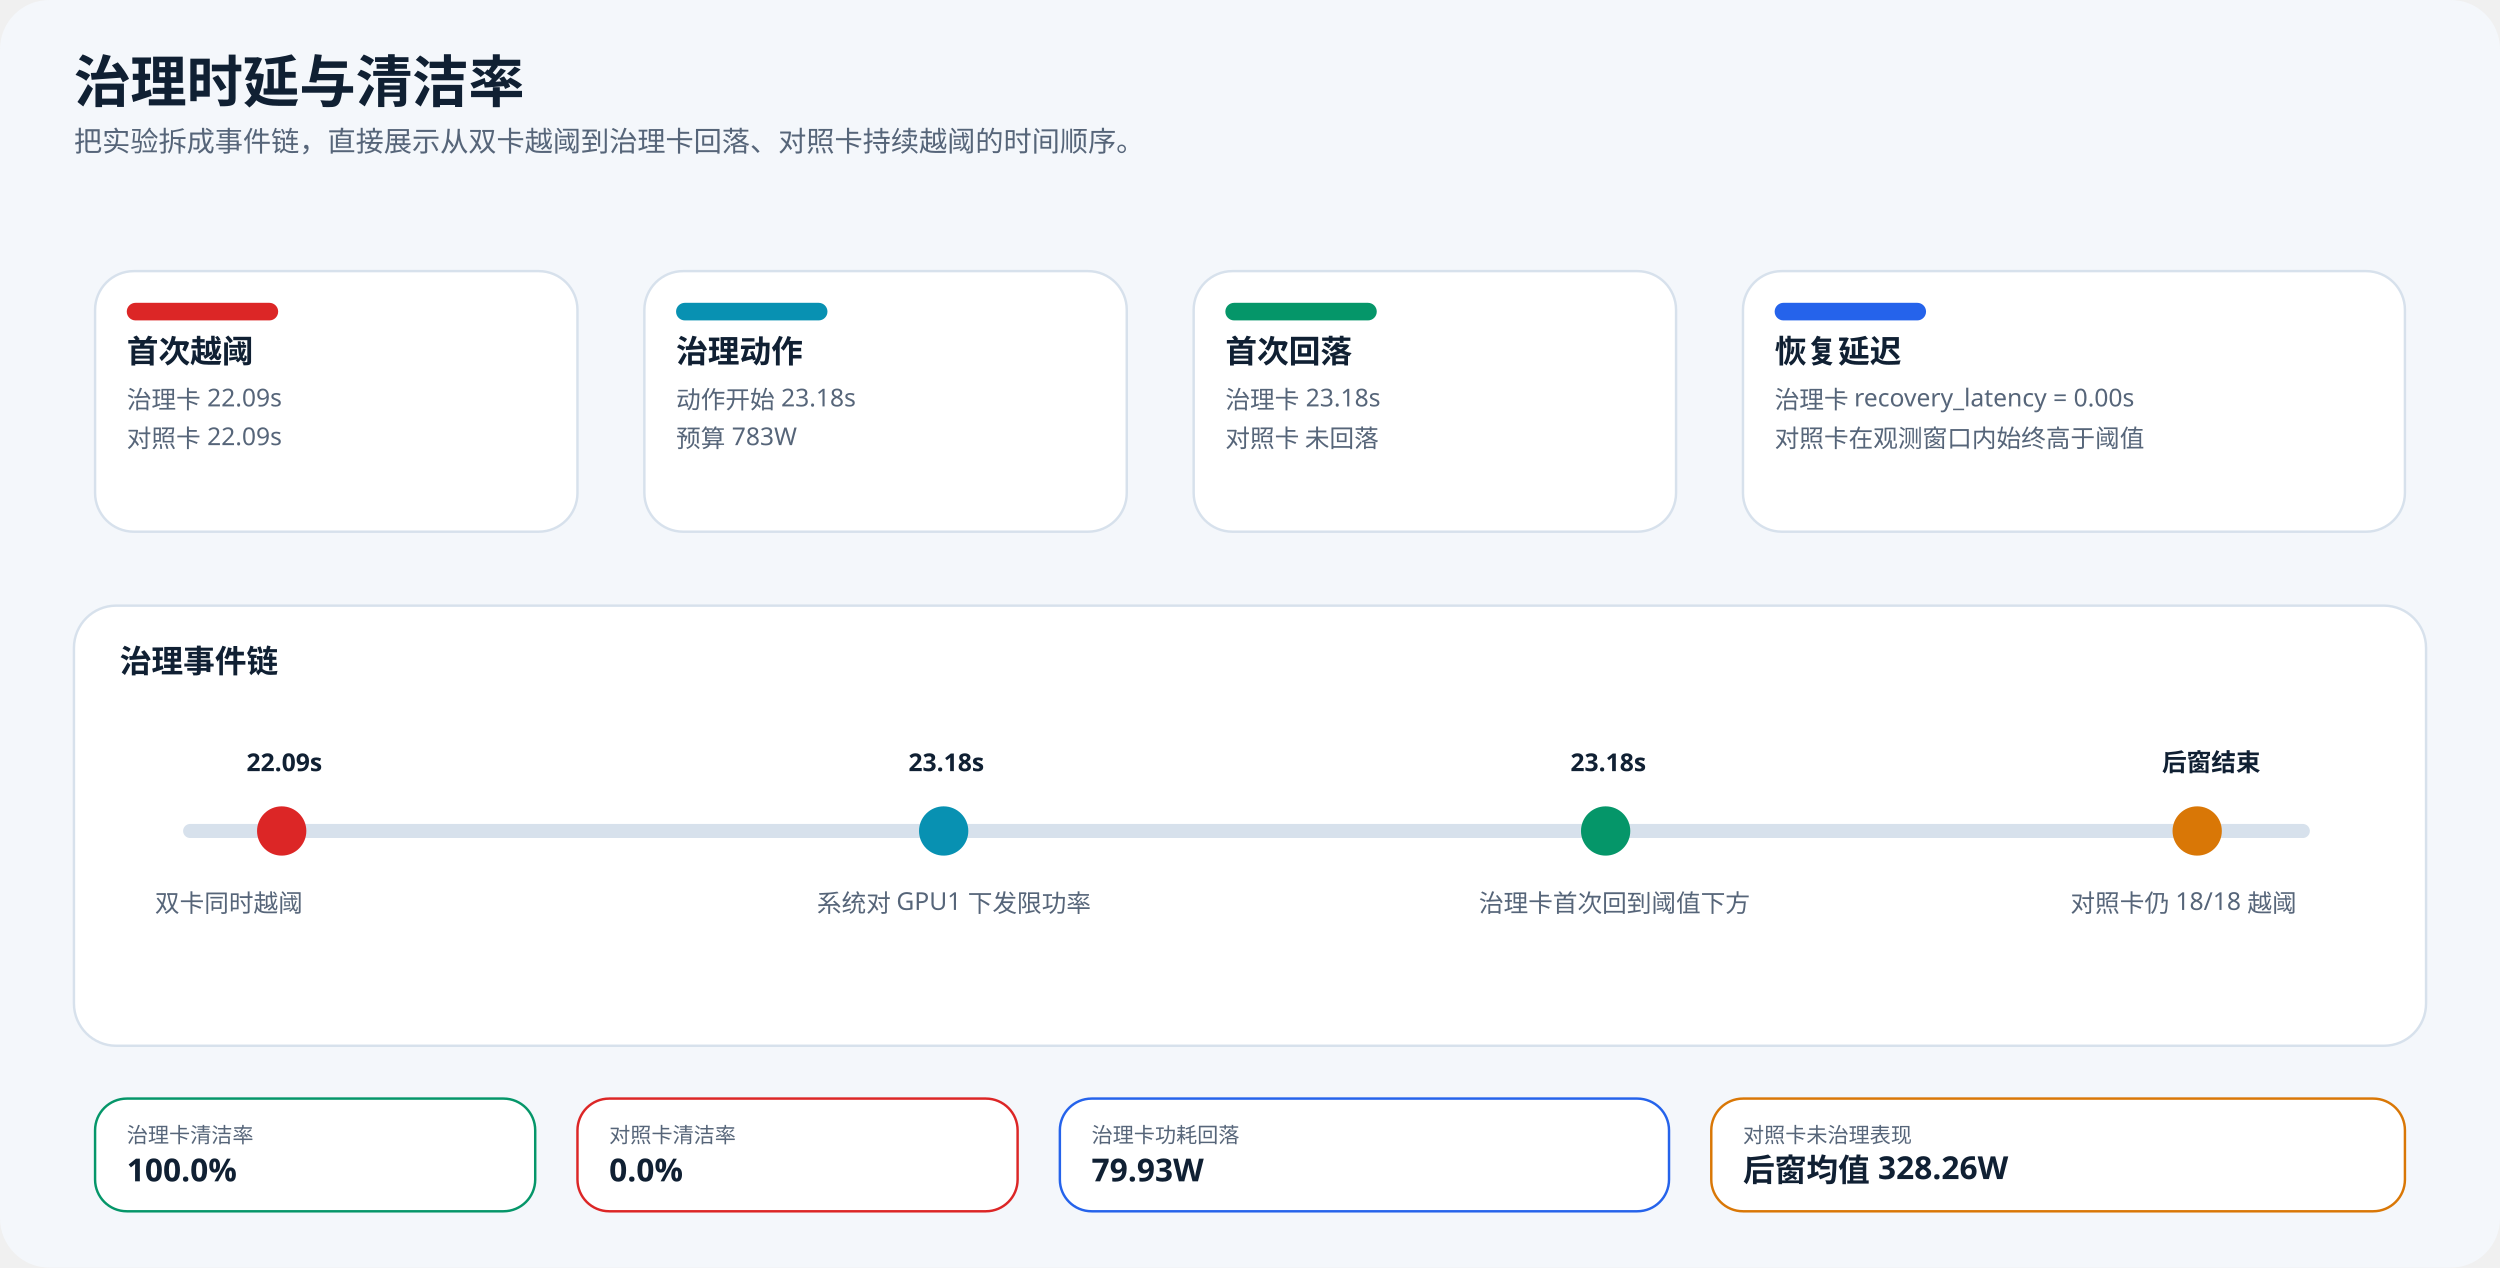
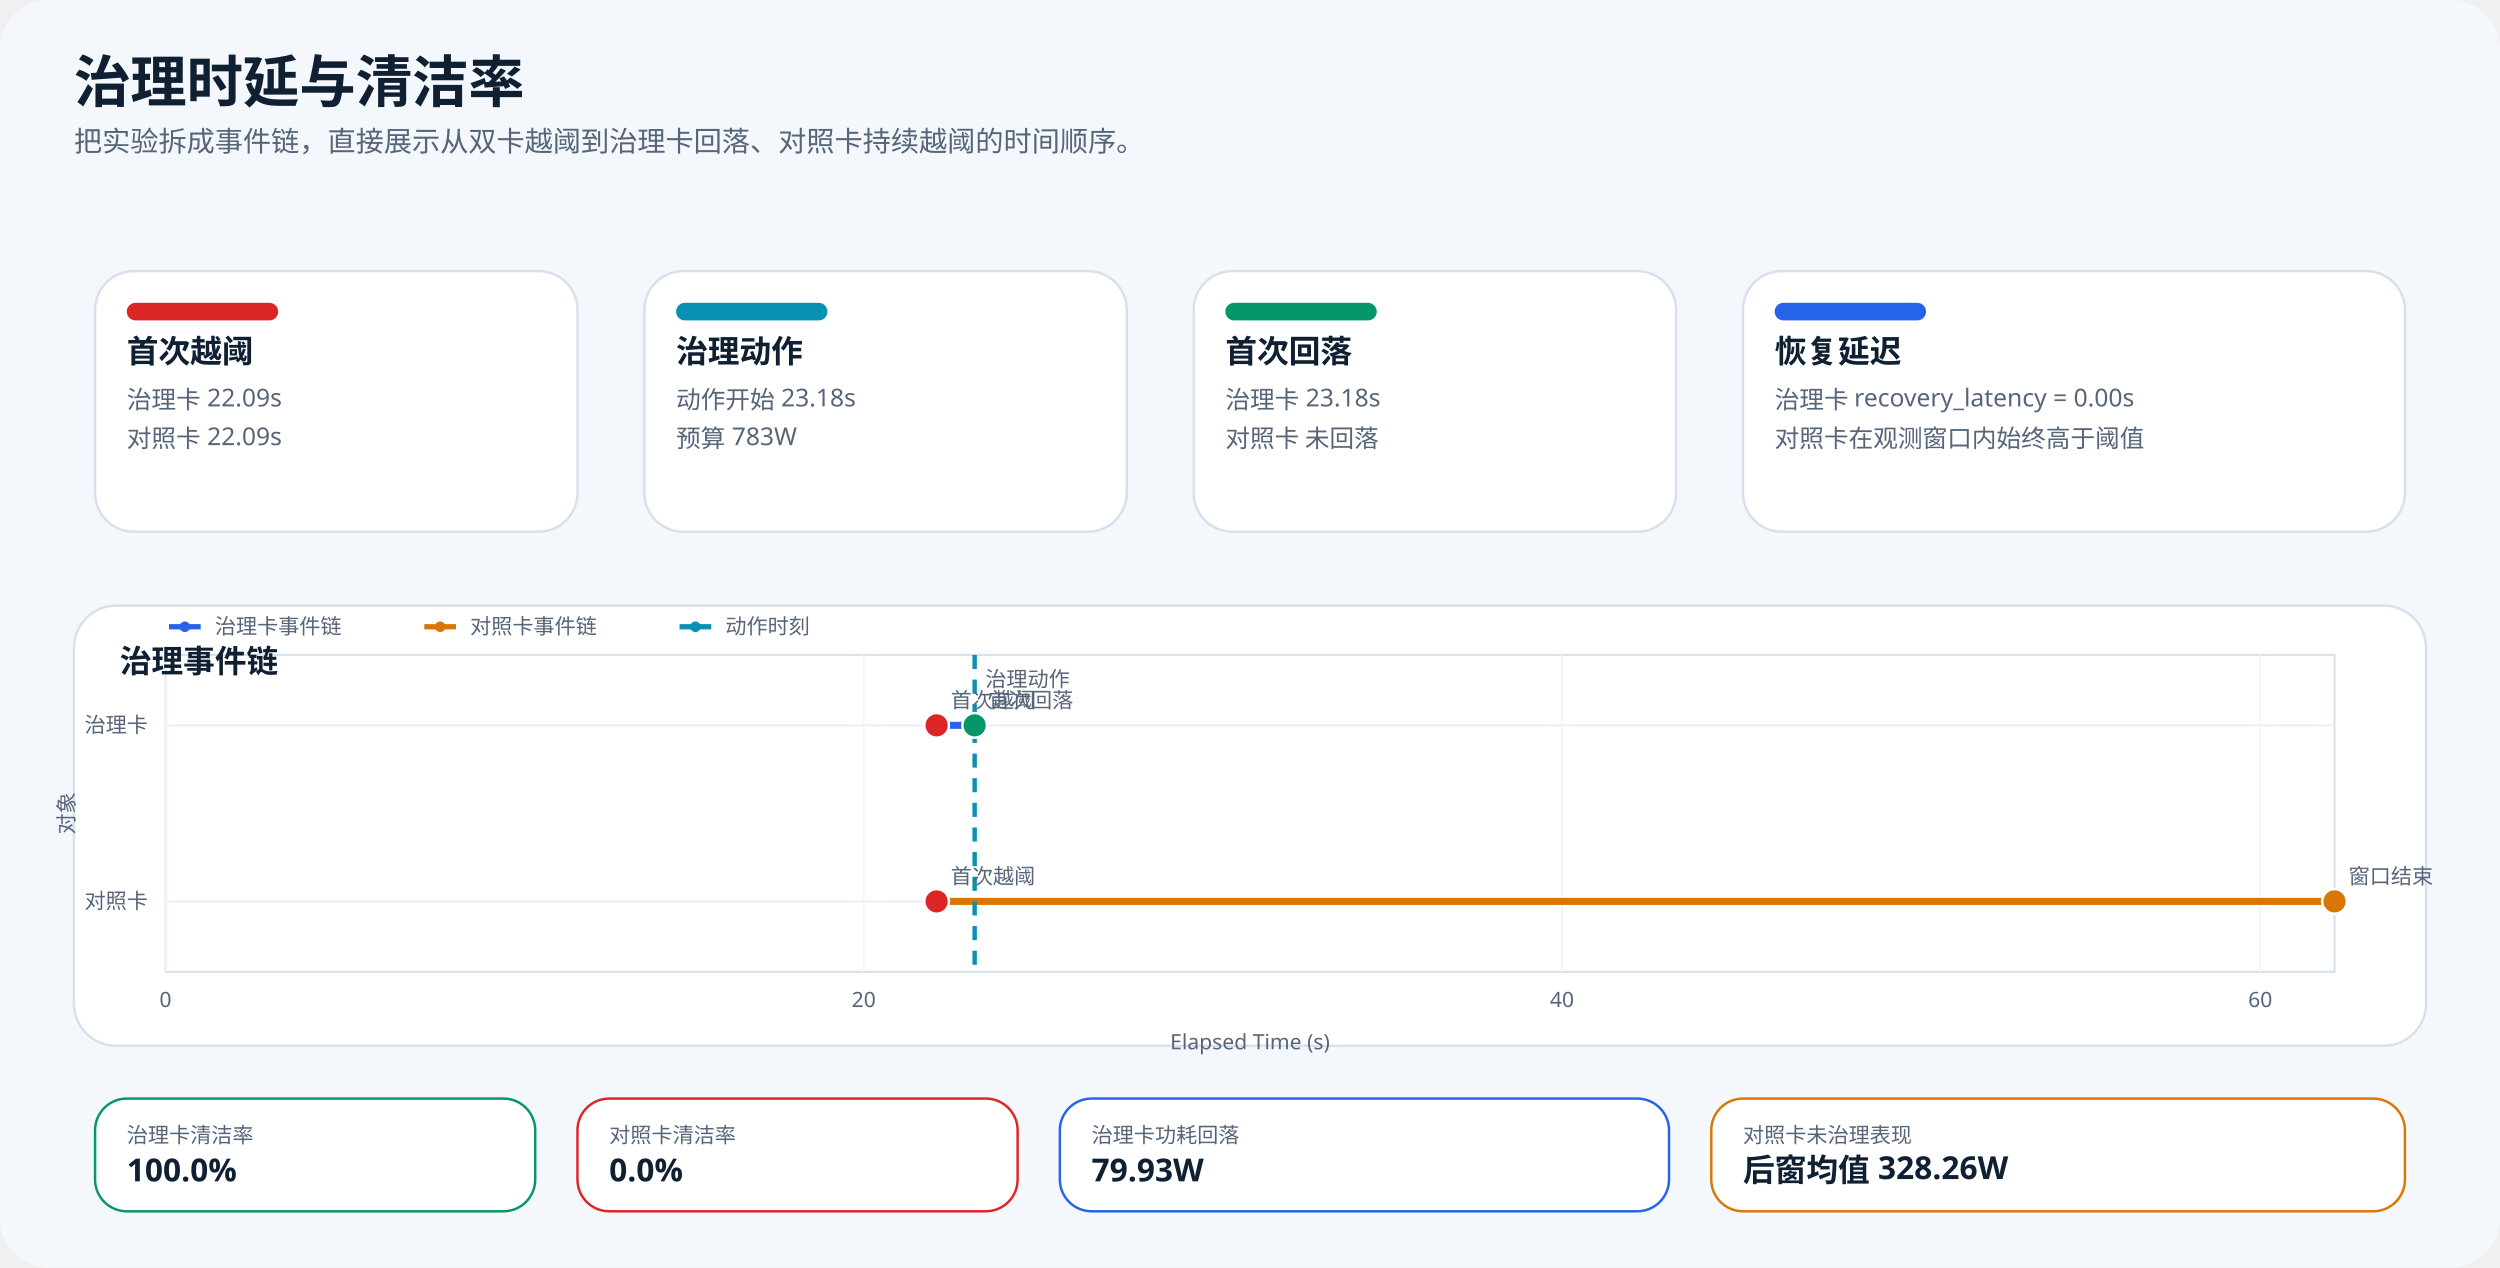
<svg xmlns="http://www.w3.org/2000/svg" width="1420" height="720" viewBox="0 0 1420 720">
  <style>.bg{fill:#F4F7FB}.card{fill:#FFFFFF;stroke:#D7E1EC;stroke-width:1.4}.title{font:700 32px 'Microsoft YaHei','Noto Sans SC',sans-serif;fill:#102033}.subtitle{font:500 16px 'Microsoft YaHei','Noto Sans SC',sans-serif;fill:#566579}.h{font:700 18px 'Microsoft YaHei','Noto Sans SC',sans-serif;fill:#102033}.p{font:500 14px 'Microsoft YaHei','Noto Sans SC',sans-serif;fill:#566579}.s{font:500 12px 'Microsoft YaHei','Noto Sans SC',sans-serif;fill:#566579}.k{font:700 14px 'Microsoft YaHei','Noto Sans SC',sans-serif;fill:#102033}</style>
  <rect class="bg" x="0" y="0" width="1420" height="720" rx="28" />
  <text class="title" x="42" y="58">治理时延与清洁率</text>
  <text class="subtitle" x="42" y="86">把实验拆成事件链，直接展示从双卡越阈到治理卡回落、对照卡持续越阈的时间顺序。</text>
  <rect class="card" x="54" y="154" width="274" height="148" rx="22" />
  <rect x="72" y="172" width="86" height="10" rx="5" fill="#DC2626" />
  <text class="h" x="72" y="206">首次越阈</text>
  <text class="p" x="72" y="232">
    <tspan x="72" dy="0">治理卡 22.09s</tspan>
    <tspan x="72" dy="22">对照卡 22.09s</tspan>
  </text>
  <rect class="card" x="366" y="154" width="274" height="148" rx="22" />
  <rect x="384" y="172" width="86" height="10" rx="5" fill="#0891B2" />
  <text class="h" x="384" y="206">治理动作</text>
  <text class="p" x="384" y="232">
    <tspan x="384" dy="0">动作开始 23.18s</tspan>
    <tspan x="384" dy="22">预算 783W</tspan>
  </text>
  <rect class="card" x="678" y="154" width="274" height="148" rx="22" />
  <rect x="696" y="172" width="86" height="10" rx="5" fill="#059669" />
  <text class="h" x="696" y="206">首次回落</text>
  <text class="p" x="696" y="232">
    <tspan x="696" dy="0">治理卡 23.18s</tspan>
    <tspan x="696" dy="22">对照卡 未回落</tspan>
  </text>
  <rect class="card" x="990" y="154" width="376" height="148" rx="22" />
  <rect x="1008" y="172" width="86" height="10" rx="5" fill="#2563EB" />
  <text class="h" x="1008" y="206">恢复延迟</text>
  <text class="p" x="1008" y="232">
    <tspan x="1008" dy="0">治理卡 recovery_latency = 0.00s</tspan>
    <tspan x="1008" dy="22">对照卡在观测窗口内始终高于阈值</tspan>
  </text>
  <rect class="card" x="42" y="344" width="1336" height="250" rx="24" />
+   <rect x="94.0" y="372.0" width="1232.0" height="180.0" fill="#FFFFFF" stroke="#D7E1EC" stroke-width="1.2" />
+   <line x1="94.0" y1="512.0" x2="1326.0" y2="512.0" stroke="#E6EDF5" stroke-width="1" />
+   <text class="s" x="84.0" y="516.0" text-anchor="end">对照卡</text>
+   <line x1="94.0" y1="412.0" x2="1326.0" y2="412.0" stroke="#E6EDF5" stroke-width="1" />
+   <text class="s" x="84.0" y="416.0" text-anchor="end">治理卡</text>
+   <line x1="94.0" y1="372.0" x2="94.0" y2="552.0" stroke="#F1F5F9" stroke-width="1" />
+   <text class="s" x="94.0" y="572.0" text-anchor="middle">0</text>
+   <line x1="490.6" y1="372.0" x2="490.6" y2="552.0" stroke="#F1F5F9" stroke-width="1" />
+   <text class="s" x="490.6" y="572.0" text-anchor="middle">20</text>
+   <line x1="887.2" y1="372.0" x2="887.2" y2="552.0" stroke="#F1F5F9" stroke-width="1" />
+   <text class="s" x="887.2" y="572.0" text-anchor="middle">40</text>
+   <line x1="1283.8" y1="372.0" x2="1283.8" y2="552.0" stroke="#F1F5F9" stroke-width="1" />
+   <text class="s" x="1283.8" y="572.0" text-anchor="middle">60</text>
+   <text class="s" x="710.0" y="596.0" text-anchor="middle">Elapsed Time (s)</text>
+   <text class="s" x="42.0" y="462.0" text-anchor="middle" transform="rotate(-90 42.0 462.0)">对象</text>
  <text class="h" x="68" y="382">治理事件链</text>
-   <line x1="108" y1="472" x2="1308" y2="472" stroke="#D7E1EC" stroke-width="8" stroke-linecap="round" />
-   <circle cx="160" cy="472" r="14" fill="#DC2626" />
-   <text class="k" x="140" y="438">22.09s</text>
-   <text class="p" x="88" y="518">双卡同时越阈</text>
-   <circle cx="536" cy="472" r="14" fill="#0891B2" />
-   <text class="k" x="516" y="438">23.18s</text>
-   <text class="p" x="464" y="518">系统对 GPU1 下发限功率</text>
-   <circle cx="912" cy="472" r="14" fill="#059669" />
-   <text class="k" x="892" y="438">23.18s</text>
-   <text class="p" x="840" y="518">治理卡首次回到阈值下方</text>
-   <circle cx="1248" cy="472" r="14" fill="#D97706" />
-   <text class="k" x="1228" y="438">后窗结束</text>
-   <text class="p" x="1176" y="518">对照卡仍 18/18 越阈</text>
+   <line x1="532.0" y1="412.0" x2="553.6" y2="412.0" stroke="#2563EB" stroke-width="4" stroke-linecap="round" />
+   <line x1="532.0" y1="512.0" x2="1326.0" y2="512.0" stroke="#D97706" stroke-width="4" stroke-linecap="round" />
+   <line x1="553.6" y1="372.0" x2="553.6" y2="552.0" stroke="#0891B2" stroke-width="2.5" stroke-dasharray="8 6" />
+   <text class="s" x="559.6" y="390.0">治理动作</text>
+   <circle cx="532.0" cy="412.0" r="7" fill="#DC2626" stroke="#FFFFFF" stroke-width="1.4" />
+   <text class="s" x="540.0" y="402.0">首次越阈</text>
+   <circle cx="553.6" cy="412.0" r="7" fill="#059669" stroke="#FFFFFF" stroke-width="1.4" />
+   <text class="s" x="561.6" y="402.0">首次回落</text>
+   <circle cx="532.0" cy="512.0" r="7" fill="#DC2626" stroke="#FFFFFF" stroke-width="1.4" />
+   <text class="s" x="540.0" y="502.0">首次越阈</text>
+   <circle cx="1326.0" cy="512.0" r="7" fill="#D97706" stroke="#FFFFFF" stroke-width="1.4" />
+   <text class="s" x="1334.0" y="502.0">窗口结束</text>
+   <line x1="96.0" y1="356.0" x2="114.0" y2="356.0" stroke="#2563EB" stroke-width="3" />
+   <circle cx="105.0" cy="356.0" r="3" fill="#2563EB" />
+   <text class="s" x="122.0" y="360.0">治理卡事件链</text>
+   <line x1="241.0" y1="356.0" x2="259.0" y2="356.0" stroke="#D97706" stroke-width="3" />
+   <circle cx="250.0" cy="356.0" r="3" fill="#D97706" />
+   <text class="s" x="267.0" y="360.0">对照卡事件链</text>
+   <line x1="386.0" y1="356.0" x2="404.0" y2="356.0" stroke="#0891B2" stroke-width="3" />
+   <circle cx="395.0" cy="356.0" r="3" fill="#0891B2" />
+   <text class="s" x="412.0" y="360.0">动作时刻</text>
  <rect x="54" y="624" width="250" height="64" rx="18" fill="#FFFFFF" stroke="#059669" stroke-width="1.4" />
  <text class="s" x="72" y="649">治理卡清洁率</text>
  <text class="h" x="72" y="671" fill="#059669">100.0%</text>
  <rect x="328" y="624" width="250" height="64" rx="18" fill="#FFFFFF" stroke="#DC2626" stroke-width="1.4" />
  <text class="s" x="346" y="649">对照卡清洁率</text>
  <text class="h" x="346" y="671" fill="#DC2626">0.0%</text>
  <rect x="602" y="624" width="346" height="64" rx="18" fill="#FFFFFF" stroke="#2563EB" stroke-width="1.4" />
  <text class="s" x="620" y="649">治理卡功耗回落</text>
  <text class="h" x="620" y="671" fill="#2563EB">79.93W</text>
  <rect x="972" y="624" width="394" height="64" rx="18" fill="#FFFFFF" stroke="#D97706" stroke-width="1.4" />
  <text class="s" x="990" y="649">对照卡未治理表现</text>
  <text class="h" x="990" y="671" fill="#D97706">后窗均值 328.26W</text>
</svg>
